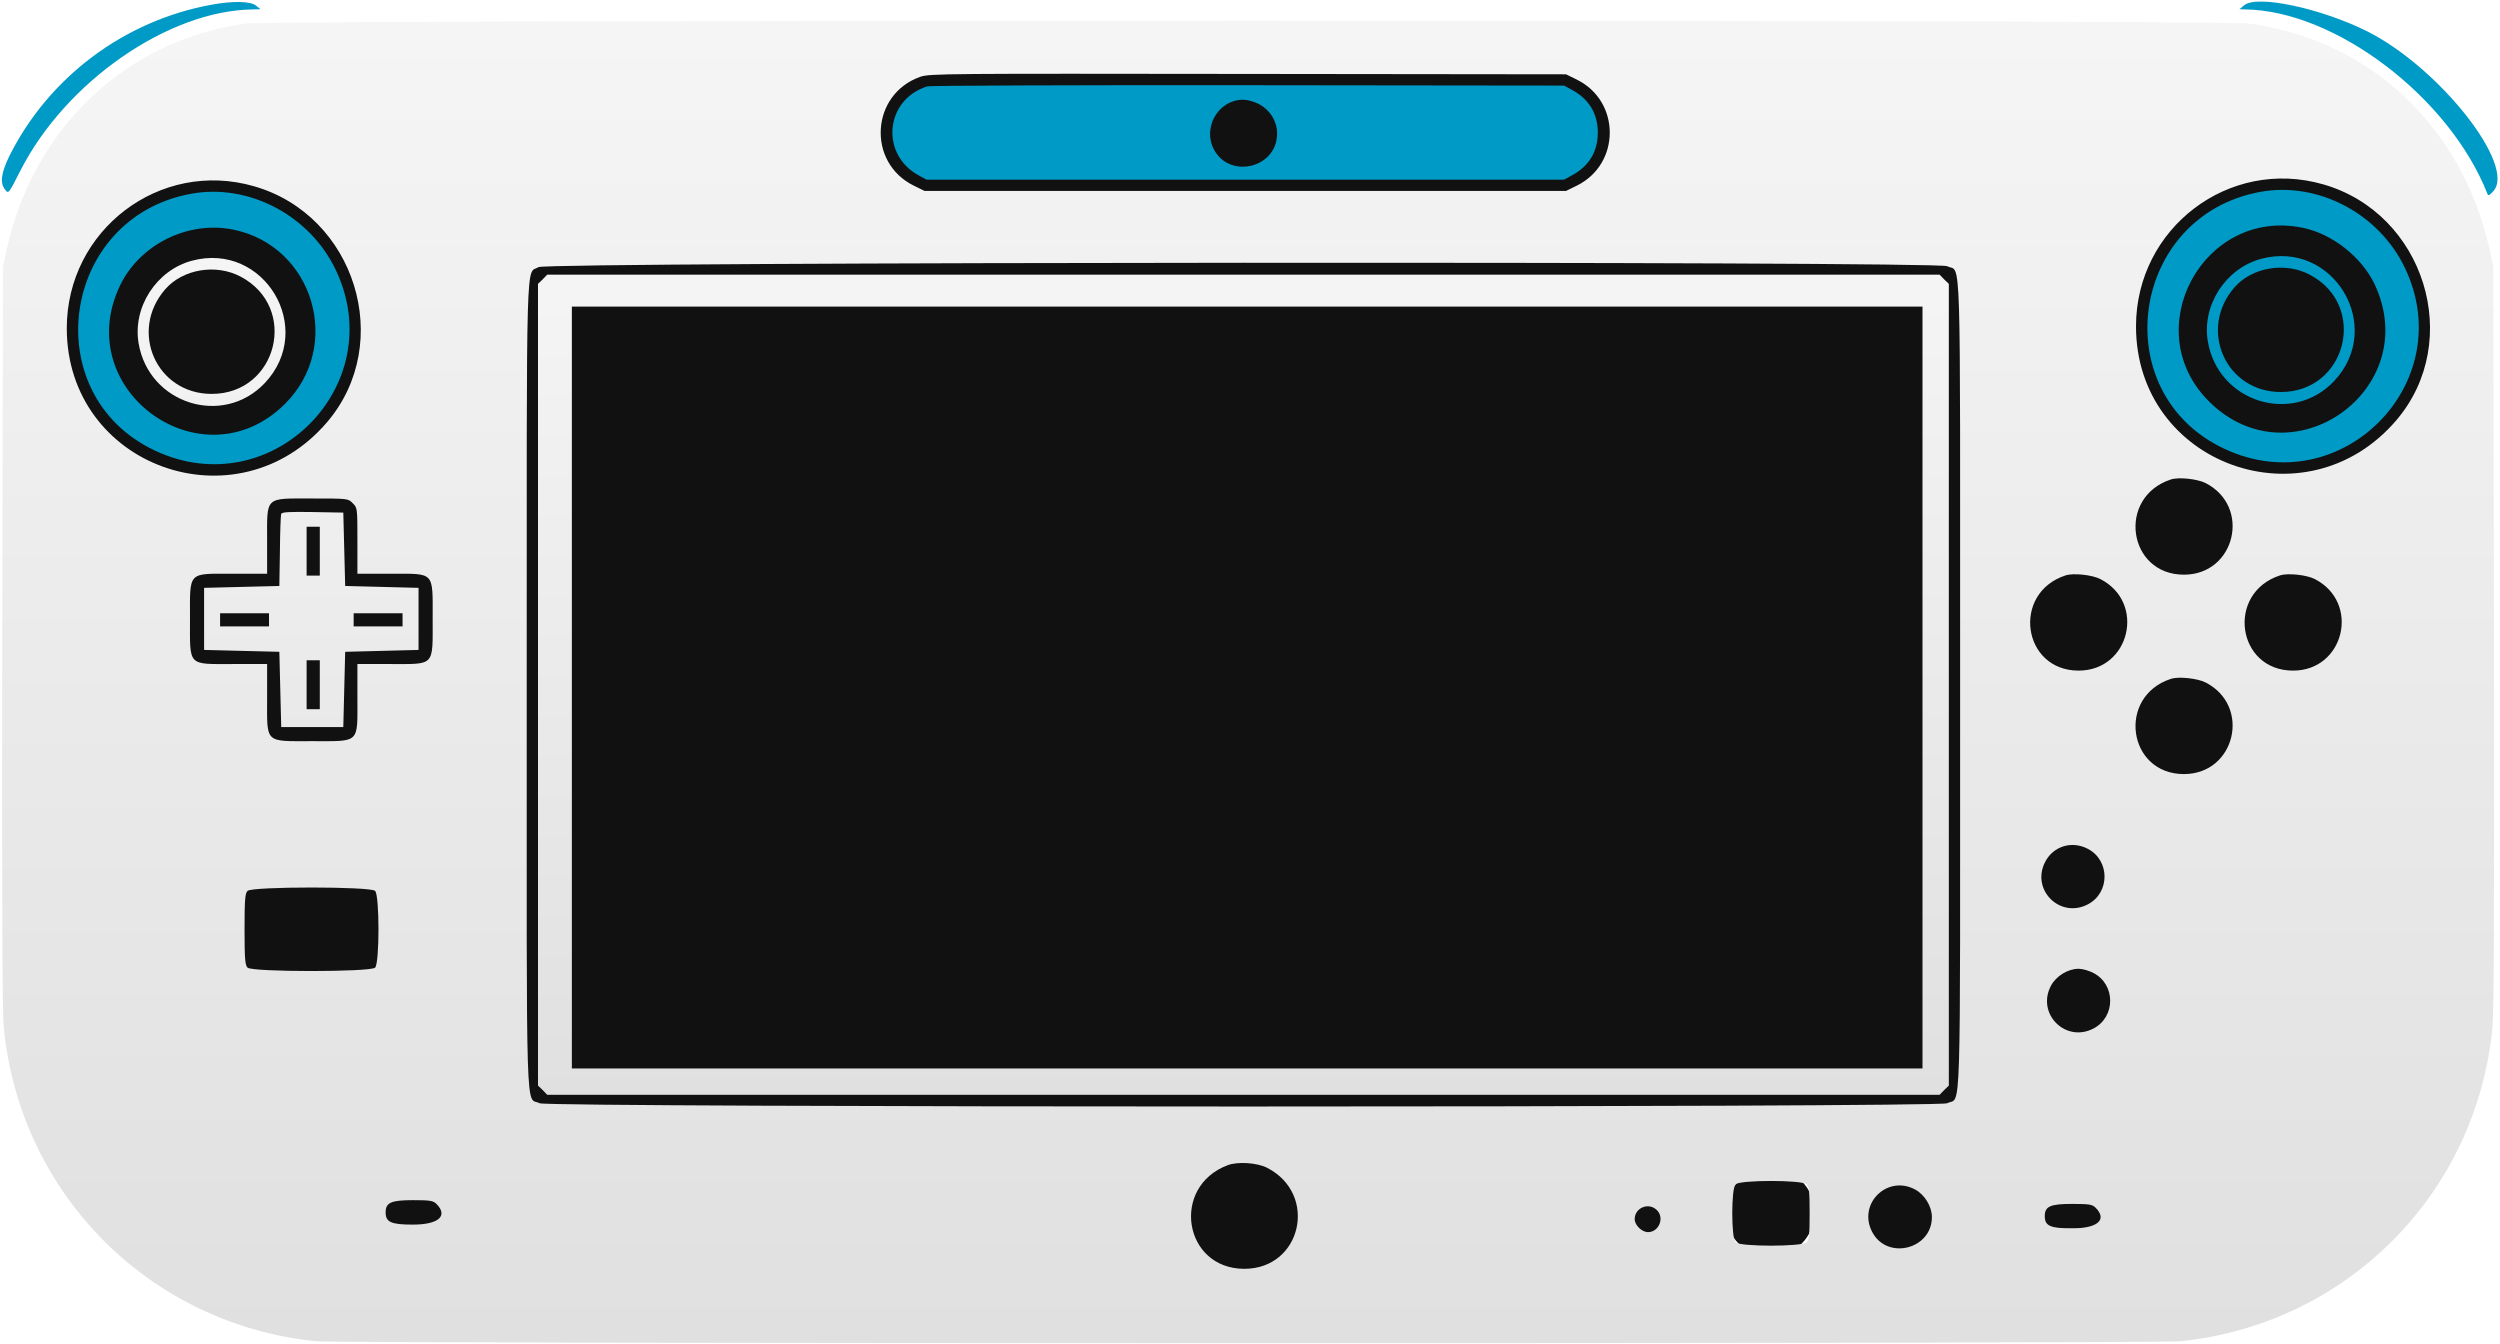
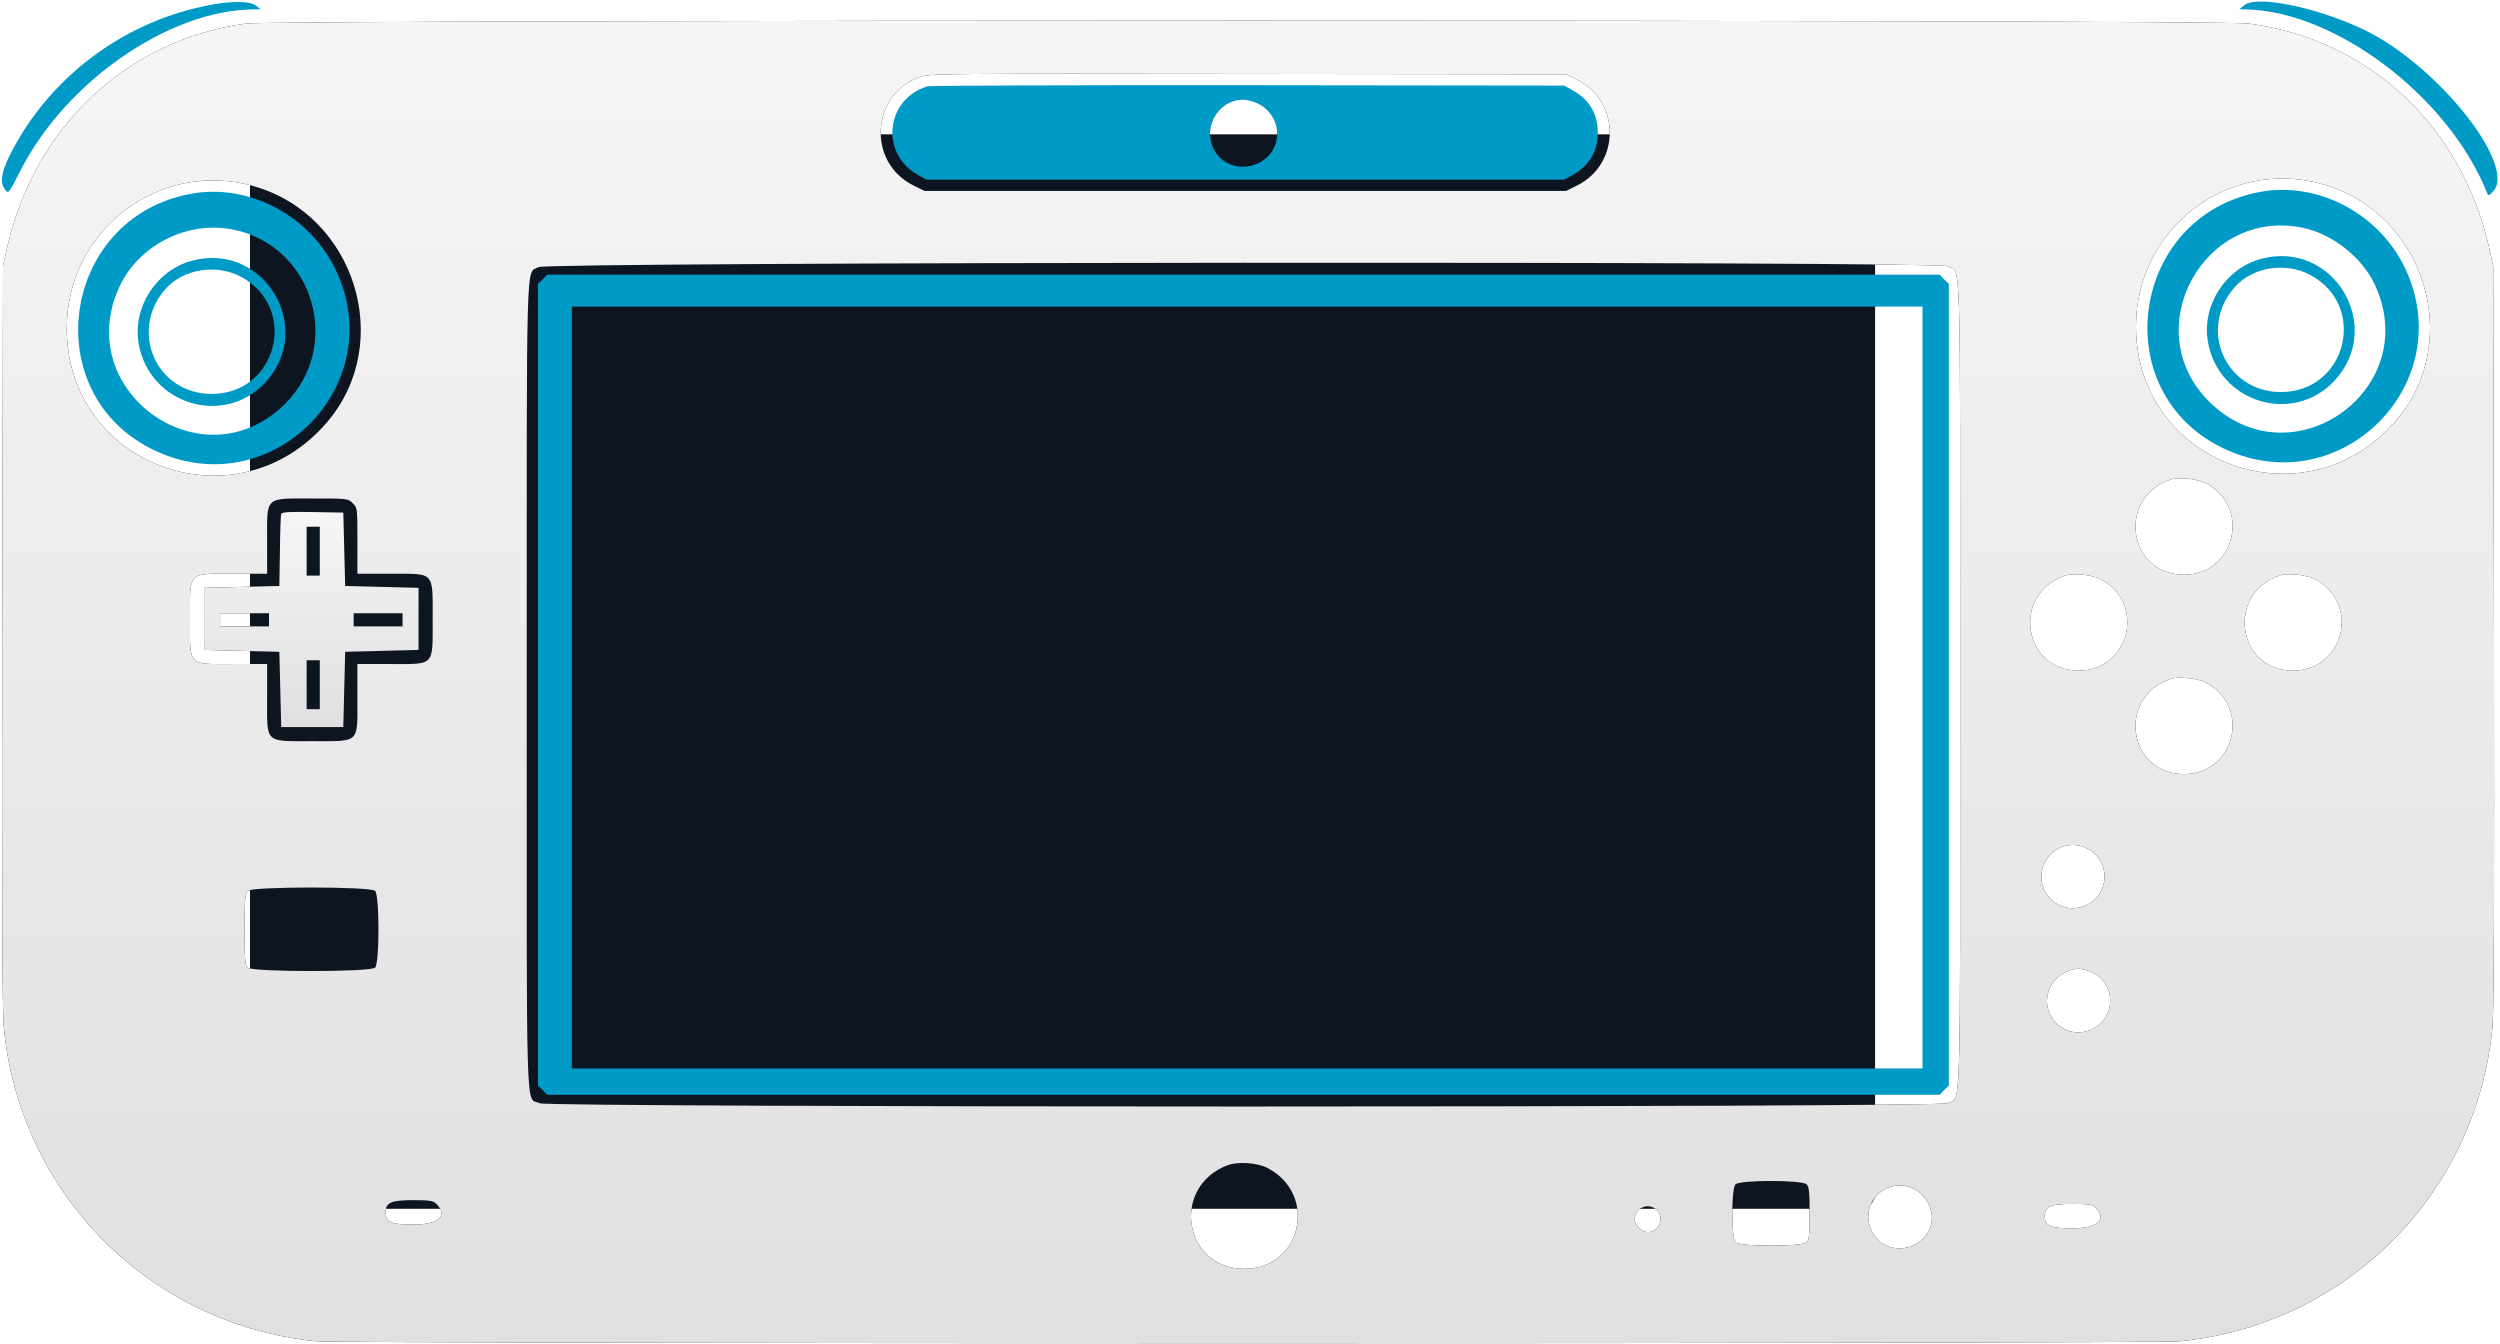
<svg xmlns="http://www.w3.org/2000/svg" width="1772" height="952" viewBox="0 0 1329 714">
  <defs>
-     <linearGradient id="a" x1="0" x2="0" y1="0" y2="1">
+     <linearGradient id="b" x1="0" x2="0" y1="0" y2="1">
      <stop offset="0%" stop-color="#f5f5f5" />
      <stop offset="100%" stop-color="#e0e0e0" />
    </linearGradient>
+     <clipPath id="a">
+       <path d="M112.5 2.5C66.1 10.9 26.2 40.7 5.1 82.7.5 91.9-.2 97.3 2.8 100.9c1.7 2.2 1.8 2.1 8-10.1C34.9 43.4 89.7 5.4 134.7 5l3.8-.1-2.4-1.9c-2.8-2.4-12.4-2.6-23.6-.5" />
+       <path d="m1193 2.8-2.5 2.1 2.8.1c48.1.5 108.9 46.8 129 98 .4 1.2 1.1.9 3.1-1.3 10.2-11.1-19.5-54.5-51.9-76.1C1247.1 8 1202-4.7 1193 2.8" />
+       <path d="M130.8 12.5c-63.2 8.6-112.3 54.6-127 119l-2.2 10L1.2 338c-.2 134.1 0 200.1.8 207.7C10.4 634.5 79.3 704 167.9 713c14.4 1.4 976.8 1.4 991.2 0 88.4-9 157.6-78.6 165.9-167 .8-8 1-71.7.8-208l-.4-196.5-2.2-10c-14.8-64.8-63.9-110.5-127.9-119-15.5-2.1-1049.4-2-1064.5 0" />
+     </clipPath>
  </defs>
-   <rect width="762" height="448" x="279.5" y="139.5" fill="#0d1520" rx="8" />
-   <rect width="426.8" height="69.3" x="448.1" y="35.3" fill="#111" rx="10.4" />
-   <circle cx="660.5" cy="70.5" r="20.7" fill="#111" />
-   <rect width="172.7" height="172.7" x="1126.7" y="86.6" fill="#111" rx="25.9" />
-   <rect width="172.7" height="172.7" x="26.6" y="87.6" fill="#111" rx="25.9" />
-   <rect width="121" height="121" x="1152" y="114" fill="#111" rx="18.2" />
-   <rect width="121" height="121" x="52" y="115" fill="#111" rx="18.2" />
-   <rect width="838.2" height="492.8" x="241.4" y="117.1" fill="#111" rx="73.9" />
-   <circle cx="1212" cy="175" r="38.5" fill="#111" />
-   <circle cx="112" cy="176" r="38.5" fill="#111" />
-   <rect width="789.8" height="445.5" x="267.6" y="142.2" fill="#111" rx="66.8" />
-   <circle cx="1160.5" cy="279.5" r="29.9" fill="#111" />
-   <rect width="141.9" height="141.9" x="94" y="258.1" fill="#111" rx="21.3" />
-   <rect width="7.7" height="28.6" x="162.2" y="278.2" fill="#111" rx="1.2" />
-   <circle cx="1104.5" cy="330.5" r="29.9" fill="#111" />
-   <circle cx="1218.5" cy="330.5" r="29.9" fill="#111" />
-   <rect width="28.6" height="7.7" x="115.2" y="325.1" fill="#111" rx="1.2" />
-   <rect width="28.6" height="7.7" x="186.2" y="325.1" fill="#111" rx="1.2" />
-   <rect width="7.7" height="28.6" x="162.2" y="349.2" fill="#111" rx="1.2" />
-   <circle cx="1160.5" cy="385.5" r="29.9" fill="#111" />
-   <circle cx="1101.5" cy="465.5" r="19.5" fill="#111" />
-   <circle cx="165" cy="493.5" r="40.8" fill="#111" />
-   <circle cx="1104.5" cy="531.5" r="19.5" fill="#111" />
-   <circle cx="661" cy="646" r="32.8" fill="#111" />
-   <circle cx="941" cy="644.5" r="23.6" fill="#111" />
-   <circle cx="1009.5" cy="646.5" r="19.5" fill="#111" />
-   <rect width="31.9" height="14.3" x="203.1" y="636.9" fill="#111" rx="2.1" />
-   <rect width="31.9" height="14.3" x="1085" y="638.9" fill="#111" rx="2.1" />
-   <circle cx="875.5" cy="647.5" r="8" fill="#111" />
-   <path fill="url(#a)" d="M130.8 12.5c-63.2 8.7-112.3 54.6-127 119l-2.2 10L1.2 338C1 474.7 1.2 538 2 546c8.4 88.5 77.4 158 165.9 167 14.4 1.4 976.8 1.4 991.2 0 88.5-9 157.5-78.5 165.9-167 .8-8 1-71.3.8-208l-.4-196.5-2.2-10c-14.8-64.8-63.9-110.5-127.9-119-15.5-2.1-1049.4-2-1064.5 0m707.4 29.8c23.4 11.5 23.4 44.9 0 56.4l-5.7 2.8h-341l-5.7-2.8c-25.1-12.3-22.9-48.7 3.5-57.9 4.9-1.7 14-1.7 174.2-1.5l169 .2zM1235 98c53.9 15.4 74.9 83.2 38.9 125.4-48 56.2-138.4 23.7-138.4-49.9 0-52.3 49.5-89.9 99.5-75.5M135 99c53.9 15.4 74.9 83.2 38.9 125.4-48 56.2-138.4 23.7-138.4-49.9C35.5 122.2 85 84.6 135 99m900.1 42.5c7.6 4 6.9-18 6.9 222.5s.7 218.5-6.9 222.5c-4.6 2.3-743.6 2.3-748.2 0-7.6-4-6.9 18-6.9-222.3 0-236.8-.5-218.1 6.3-222.2 4.5-2.8 743.5-3.2 748.8-.5m137.4 115.3c24.4 12.5 15.8 48.7-11.5 48.7-30 0-35.7-41.2-7-50.6 4.1-1.4 14.2-.3 18.5 1.9m-985 10.7c2.5 2.4 2.5 2.7 2.5 20V305h17.5c23.9 0 22.5-1.5 22.5 24s1.4 24-22.5 24H190v18c0 24.5 1.6 23-24 23s-24 1.5-24-23v-18h-18c-24.5 0-23 1.6-23-24s-1.5-24 23-24h18v-17.5c0-23.9-1.5-22.5 24-22.5 18.9 0 19.1 0 21.5 2.5m929 40.3c24.4 12.5 15.8 48.7-11.5 48.7-30 0-35.7-41.2-7-50.6 4.1-1.4 14.2-.3 18.5 1.9m114 0c24.4 12.5 15.8 48.7-11.5 48.7-30 0-35.7-41.2-7-50.6 4.1-1.4 14.2-.3 18.5 1.9m-58 55c24.4 12.5 15.8 48.7-11.5 48.7-30 0-35.7-41.2-7-50.6 4.1-1.4 14.2-.3 18.5 1.9m-62.5 88.5c11.7 6.2 11.7 23.2 0 29.4-14.9 7.9-30.6-7.8-22.7-22.7 4.4-8.3 14.3-11.2 22.7-6.7m-910.6 22.3c2.4 2.3 2.4 38.5 0 40.8-2.3 2.4-65.5 2.4-67.8 0-1.3-1.3-1.6-4.6-1.6-20.4s.3-19.1 1.6-20.4c2.3-2.4 65.5-2.4 67.8 0m913.6 43.7c11.7 6.2 11.7 23.2 0 29.4-14.9 7.9-30.6-7.8-22.7-22.7 2.7-5.1 9-9 14.7-9 2 0 5.6 1 8 2.3M673.6 620.8c27.3 14 18.4 53.7-12.1 53.7-32.4 0-39.3-43.7-8.8-55.1 5.3-2 15.7-1.3 20.9 1.4m286.8 8.8c1.3 1.2 1.6 4.1 1.6 15.4s-.3 14.2-1.6 15.4c-2.3 2.4-35.5 2.4-37.8 0-2.3-2.3-2.3-28.5 0-30.8 2.3-2.4 35.5-2.4 37.8 0m57.6 2.7c5.1 2.7 9 9 9 14.7 0 17.1-23.7 23.1-31.7 8-7.9-14.9 7.8-30.6 22.7-22.7M232 640c6.4 6.4 1.1 11-12.5 11-11.6 0-14.5-1.3-14.5-6.5s2.9-6.5 14.5-6.5c9.2 0 10.8.3 12.5 2m882 2c6.4 6.4 1.1 11-12.5 11-11.6 0-14.5-1.3-14.5-6.5s2.9-6.5 14.5-6.5c9.2 0 10.8.3 12.5 2m-233.3 1.2c4.3 4 1.3 11.8-4.6 11.8-3.3 0-7.1-3.7-7.1-6.9 0-6 7.3-9.1 11.7-4.9" />
-   <path fill="url(#a)" d="M102 138.6c-18.9 5.1-31.6 24.7-28.3 44 5.5 32.2 44.9 44.5 67.1 21 27.3-29-.4-75.3-38.8-65m26 8.5c30.9 16.4 19.5 62.3-15.5 62.3-29.4 0-44.1-33.4-24.6-55.7 9.4-10.7 27-13.6 40.1-6.6m160.5 1.4-2.5 2.4v426.2l2.5 2.4 2.4 2.5h740.2l2.4-2.5 2.5-2.4V150.9l-2.5-2.4-2.4-2.5H290.9zm733.5 217V568H304V163h718zm-872.5-92.3c-.3.7-.6 9.6-.7 19.8l-.3 18.5-20 .5-20 .5v33l20 .5 20 .5.5 20 .5 20h33l.5-20 .5-20 19.5-.5 19.5-.5v-33L203 312l-19.5-.5-.5-19.5-.5-19.5-16.3-.3c-12.4-.2-16.4 0-16.7 1M170 293v13h-7v-26h7zm-27 36.5v3.5h-26v-7h26zm71 0v3.5h-26v-7h26zM170 364v13h-7v-26h7z" />
-   <path fill="#009ac7" d="M112.5 2.5C66.1 10.9 26 41 5.1 82.7.6 91.9-.2 97.3 2.8 100.9c1.7 2.2 1.8 2.1 8-10.1C34.9 43.4 89.7 5.4 134.7 5l3.8-.1-2.4-1.9c-2.8-2.4-12.4-2.6-23.6-.5m1080.5.3-2.5 2.1 2.8.1c48.1.5 108.9 46.8 129 98 .4 1.2 1.1.9 3.1-1.3 12.5-13.6-28.6-65.7-66.9-85-24.6-12.3-58.7-19.6-65.5-13.9M493 45.9c-22.5 6.9-25.3 36.2-4.5 47.4l4 2.2h339l4-2.2c9.2-4.9 13.9-12.7 13.9-22.8s-4.7-17.9-13.9-22.8l-4-2.2-168-.2c-92.4-.1-169.1.2-170.5.6m176 9.3c7.2 3.7 11.1 11.4 9.6 19.2-2.8 15.1-23.8 19.5-32.3 6.7-7.9-11.8.6-28.1 14.7-28.1 2 0 5.6 1 8 2.2m532.6 46.8c-69.3 12.6-82.5 106.9-19.1 136.6 61.7 28.9 125.2-34.7 96-96.1-13.8-29-46.3-46.1-76.9-40.5m22.6 19.1c15.6 3.2 31.2 15.5 38.1 29.9 26.4 55.9-44 106-87.9 62.5-38.4-38-3.2-103.4 49.8-92.4" />
-   <path fill="#009ac7" d="M1202 137.6c-18.9 5.1-31.6 24.7-28.3 44 5.5 32.2 44.9 44.5 67.1 21 27.3-29-.4-75.3-38.8-65m26 8.5c30.9 16.4 19.5 62.3-15.5 62.3-29.4 0-44.1-33.4-24.6-55.7 9.4-10.7 27-13.6 40.1-6.6M101.6 103c-69.3 12.6-82.5 106.9-19.1 136.6 61.7 28.9 125.2-34.7 96-96.1-13.8-29-46.3-46.1-76.9-40.5m22.6 19.1c42.5 8.8 58.2 61.7 27.4 92.5-43.6 43.6-114.3-6.8-87.9-62.6 10.5-22.1 36.4-34.9 60.5-29.9" />
+   <path fill="#0a0a0a" d="M130.8 12.5c-63.2 8.7-112.3 54.6-127 119l-2.2 10L1.2 338C1 474.7 1.2 538 2 546c8.4 88.5 77.4 158 165.9 167 14.4 1.4 976.8 1.4 991.2 0 88.5-9 157.5-78.5 165.9-167 .8-8 1-71.3.8-208l-.4-196.5-2.2-10c-14.8-64.8-63.9-110.5-127.9-119-15.5-2.1-1049.4-2-1064.5 0m707.4 29.8c23.4 11.5 23.4 44.9 0 56.4l-5.7 2.8h-341l-5.7-2.8c-25.1-12.3-22.9-48.7 3.5-57.9 4.9-1.7 14-1.7 174.2-1.5l169 .2zM1235 98c53.9 15.4 74.9 83.2 38.9 125.4-48 56.2-138.4 23.7-138.4-49.9 0-52.3 49.5-89.9 99.5-75.5M135 99c53.9 15.4 74.9 83.2 38.9 125.4-48 56.2-138.4 23.7-138.4-49.9C35.5 122.2 85 84.6 135 99m900.1 42.5c7.6 4 6.9-18 6.9 222.5s.7 218.5-6.9 222.5c-4.6 2.3-743.6 2.3-748.2 0-7.6-4-6.9 18-6.9-222.3 0-236.8-.5-218.1 6.3-222.2 4.5-2.8 743.5-3.2 748.8-.5m137.4 115.3c24.4 12.5 15.8 48.7-11.5 48.7-30 0-35.7-41.2-7-50.6 4.1-1.4 14.2-.3 18.5 1.9m-985 10.7c2.5 2.4 2.5 2.7 2.5 20V305h17.5c23.9 0 22.5-1.5 22.5 24s1.4 24-22.5 24H190v18c0 24.5 1.6 23-24 23s-24 1.5-24-23v-18h-18c-24.5 0-23 1.6-23-24s-1.5-24 23-24h18v-17.5c0-23.9-1.5-22.5 24-22.5 18.9 0 19.1 0 21.5 2.5m929 40.3c24.4 12.5 15.8 48.7-11.5 48.7-30 0-35.7-41.2-7-50.6 4.1-1.4 14.2-.3 18.5 1.9m114 0c24.4 12.5 15.8 48.7-11.5 48.7-30 0-35.7-41.2-7-50.6 4.1-1.4 14.2-.3 18.5 1.9m-58 55c24.4 12.5 15.8 48.7-11.5 48.7-30 0-35.7-41.2-7-50.6 4.1-1.4 14.2-.3 18.5 1.9m-62.5 88.5c11.7 6.2 11.7 23.2 0 29.4-14.9 7.9-30.6-7.8-22.7-22.7 4.4-8.3 14.3-11.2 22.7-6.7m-910.6 22.3c2.4 2.3 2.4 38.5 0 40.8-2.3 2.4-65.5 2.4-67.8 0-1.3-1.3-1.6-4.6-1.6-20.4s.3-19.1 1.6-20.4c2.3-2.4 65.5-2.4 67.8 0m913.6 43.7c11.7 6.2 11.7 23.2 0 29.4-14.9 7.9-30.6-7.8-22.7-22.7 2.7-5.1 9-9 14.7-9 2 0 5.6 1 8 2.3M673.6 620.8c27.3 14 18.4 53.7-12.1 53.7-32.4 0-39.3-43.7-8.8-55.1 5.3-2 15.7-1.3 20.9 1.4m286.8 8.8c1.3 1.2 1.6 4.1 1.6 15.4s-.3 14.2-1.6 15.4c-2.3 2.4-35.5 2.4-37.8 0-2.3-2.3-2.3-28.5 0-30.8 2.3-2.4 35.5-2.4 37.8 0m57.6 2.7c5.1 2.7 9 9 9 14.7 0 17.1-23.7 23.1-31.7 8-7.9-14.9 7.8-30.6 22.7-22.7M232 640c6.4 6.4 1.1 11-12.5 11-11.6 0-14.5-1.3-14.5-6.5s2.9-6.5 14.5-6.5c9.2 0 10.8.3 12.5 2m882 2c6.4 6.4 1.1 11-12.5 11-11.6 0-14.5-1.3-14.5-6.5s2.9-6.5 14.5-6.5c9.2 0 10.8.3 12.5 2m-233.3 1.2c4.3 4 1.3 11.8-4.6 11.8-3.3 0-7.1-3.7-7.1-6.9 0-6 7.3-9.1 11.7-4.9" />
+   <path fill="#0a0a0a" d="M149.5 273.2c-.3.7-.6 9.6-.7 19.8l-.3 18.5-20 .5-20 .5v33l20 .5 20 .5.5 20 .5 20h33l.5-20 .5-20 19.5-.5 19.5-.5v-33L203 312l-19.5-.5-.5-19.5-.5-19.5-16.3-.3c-12.4-.2-16.4 0-16.7 1M170 293v13h-7v-26h7zm-27 36.5v3.5h-26v-7h26zm71 0v3.5h-26v-7h26zM170 364v13h-7v-26h7z" />
+   <g clip-path="url(#a)">
+     <rect width="863.9" height="571.2" x="132.9" y="71.4" fill="#0d1520" rx="8" />
+   </g>
+   <path fill="url(#b)" d="M130.8 12.5c-63.2 8.7-112.3 54.6-127 119l-2.2 10L1.2 338C1 474.7 1.2 538 2 546c8.4 88.5 77.4 158 165.9 167 14.4 1.4 976.8 1.4 991.2 0 88.5-9 157.5-78.5 165.9-167 .8-8 1-71.3.8-208l-.4-196.5-2.2-10c-14.8-64.8-63.9-110.5-127.9-119-15.5-2.1-1049.4-2-1064.5 0m707.4 29.8c23.4 11.5 23.4 44.9 0 56.4l-5.7 2.8h-341l-5.7-2.8c-25.1-12.3-22.9-48.7 3.5-57.9 4.9-1.7 14-1.7 174.2-1.5l169 .2zM1235 98c53.9 15.4 74.9 83.2 38.9 125.4-48 56.2-138.4 23.7-138.4-49.9 0-52.3 49.5-89.9 99.5-75.5M135 99c53.9 15.4 74.9 83.2 38.9 125.4-48 56.2-138.4 23.7-138.4-49.9C35.5 122.2 85 84.6 135 99m900.1 42.5c7.6 4 6.9-18 6.9 222.5s.7 218.5-6.9 222.5c-4.6 2.3-743.6 2.3-748.2 0-7.6-4-6.9 18-6.9-222.3 0-236.8-.5-218.1 6.3-222.2 4.5-2.8 743.5-3.2 748.8-.5m137.4 115.3c24.4 12.5 15.8 48.7-11.5 48.7-30 0-35.7-41.2-7-50.6 4.1-1.4 14.2-.3 18.5 1.9m-985 10.7c2.5 2.4 2.5 2.7 2.5 20V305h17.5c23.9 0 22.5-1.5 22.5 24s1.4 24-22.5 24H190v18c0 24.5 1.6 23-24 23s-24 1.5-24-23v-18h-18c-24.5 0-23 1.6-23-24s-1.5-24 23-24h18v-17.5c0-23.9-1.5-22.5 24-22.5 18.9 0 19.1 0 21.5 2.5m929 40.3c24.4 12.5 15.8 48.7-11.5 48.7-30 0-35.7-41.2-7-50.6 4.1-1.4 14.2-.3 18.5 1.9m114 0c24.4 12.5 15.8 48.7-11.5 48.7-30 0-35.7-41.2-7-50.6 4.1-1.4 14.2-.3 18.5 1.9m-58 55c24.4 12.5 15.8 48.7-11.5 48.7-30 0-35.7-41.2-7-50.6 4.1-1.4 14.2-.3 18.5 1.9m-62.5 88.5c11.7 6.2 11.7 23.2 0 29.4-14.9 7.9-30.6-7.8-22.7-22.7 4.4-8.3 14.3-11.2 22.7-6.7m-910.6 22.3c2.4 2.3 2.4 38.5 0 40.8-2.3 2.4-65.5 2.4-67.8 0-1.3-1.3-1.6-4.6-1.6-20.4s.3-19.1 1.6-20.4c2.3-2.4 65.5-2.4 67.8 0m913.6 43.7c11.7 6.2 11.7 23.2 0 29.4-14.9 7.9-30.6-7.8-22.7-22.7 2.7-5.1 9-9 14.7-9 2 0 5.6 1 8 2.3M673.6 620.8c27.3 14 18.4 53.7-12.1 53.7-32.4 0-39.3-43.7-8.8-55.1 5.3-2 15.7-1.3 20.9 1.4m286.8 8.8c1.3 1.2 1.6 4.1 1.6 15.4s-.3 14.2-1.6 15.4c-2.3 2.4-35.5 2.4-37.8 0-2.3-2.3-2.3-28.5 0-30.8 2.3-2.4 35.5-2.4 37.8 0m57.6 2.7c5.1 2.7 9 9 9 14.7 0 17.1-23.7 23.1-31.7 8-7.9-14.9 7.8-30.6 22.7-22.7M232 640c6.4 6.4 1.1 11-12.5 11-11.6 0-14.5-1.3-14.5-6.5s2.9-6.5 14.5-6.5c9.2 0 10.8.3 12.5 2m882 2c6.4 6.4 1.1 11-12.5 11-11.6 0-14.5-1.3-14.5-6.5s2.9-6.5 14.5-6.5c9.2 0 10.8.3 12.5 2m-233.3 1.2c4.3 4 1.3 11.8-4.6 11.8-3.3 0-7.1-3.7-7.1-6.9 0-6 7.3-9.1 11.7-4.9" />
+   <path fill="url(#b)" d="M149.5 273.2c-.3.7-.6 9.6-.7 19.8l-.3 18.5-20 .5-20 .5v33l20 .5 20 .5.5 20 .5 20h33l.5-20 .5-20 19.5-.5 19.5-.5v-33L203 312l-19.5-.5-.5-19.5-.5-19.5-16.3-.3c-12.4-.2-16.4 0-16.7 1M170 293v13h-7v-26h7zm-27 36.5v3.5h-26v-7h26zm71 0v3.5h-26v-7h26zM170 364v13h-7v-26h7z" />
+   <path fill="#009ac7" d="M112.5 2.5C66.1 10.9 26 41 5.1 82.7.6 91.9-.2 97.3 2.8 100.9c1.7 2.2 1.8 2.1 8-10.1C34.9 43.4 89.7 5.4 134.7 5l3.8-.1-2.4-1.9c-2.8-2.4-12.4-2.6-23.6-.5" />
+   <path fill="#009ac7" d="m1193 2.8-2.5 2.1 2.8.1c48.1.5 108.9 46.8 129 98 .4 1.2 1.1.9 3.1-1.3 12.5-13.6-28.6-65.7-66.9-85-24.6-12.3-58.7-19.6-65.5-13.9" />
+   <path fill="#009ac7" d="M493 45.9c-22.5 6.9-25.3 36.2-4.5 47.4l4 2.2h339l4-2.2c9.2-4.9 13.9-12.7 13.9-22.8s-4.7-17.9-13.9-22.8l-4-2.2-168-.2c-92.4-.1-169.1.2-170.5.6m176 9.3c7.2 3.7 11.1 11.4 9.6 19.2-2.8 15.1-23.8 19.5-32.3 6.7-7.9-11.8.6-28.1 14.7-28.1 2 0 5.6 1 8 2.2" />
+   <path fill="#009ac7" d="M1201.6 102c-69.3 12.6-82.5 106.9-19.1 136.6 61.7 28.9 125.2-34.7 96-96.1-13.8-29-46.3-46.1-76.9-40.5m22.6 19.1c15.6 3.2 31.2 15.5 38.1 29.9 26.4 55.9-44 106-87.9 62.5-38.4-38-3.2-103.4 49.8-92.4" />
+   <path fill="#009ac7" d="M1202 137.6c-18.9 5.1-31.6 24.7-28.3 44 5.5 32.2 44.9 44.5 67.1 21 27.3-29-.4-75.3-38.8-65m26 8.5c30.9 16.4 19.5 62.3-15.5 62.3-29.4 0-44.1-33.4-24.6-55.7 9.4-10.7 27-13.6 40.1-6.6" />
+   <path fill="#009ac7" d="M101.6 103c-69.3 12.6-82.5 106.9-19.1 136.6 61.7 28.9 125.2-34.7 96-96.1-13.8-29-46.3-46.1-76.9-40.5m22.6 19.1c42.5 8.8 58.2 61.7 27.4 92.5-43.6 43.6-114.3-6.8-87.9-62.6 10.5-22.1 36.4-34.9 60.5-29.9" />
+   <path fill="#009ac7" d="M102 138.6c-18.9 5.1-31.6 24.7-28.3 44 5.5 32.2 44.9 44.5 67.1 21 27.3-29-.4-75.3-38.8-65m26 8.5c30.9 16.4 19.5 62.3-15.5 62.3-29.4 0-44.1-33.4-24.6-55.7 9.4-10.7 27-13.6 40.1-6.6" />
+   <path fill="#009ac7" d="m288.5 148.5-2.5 2.4v426.2l2.5 2.4 2.4 2.5h740.2l2.4-2.5 2.5-2.4V150.9l-2.5-2.4-2.4-2.5H290.9zm733.5 217V568H304V163h718z" />
</svg>
